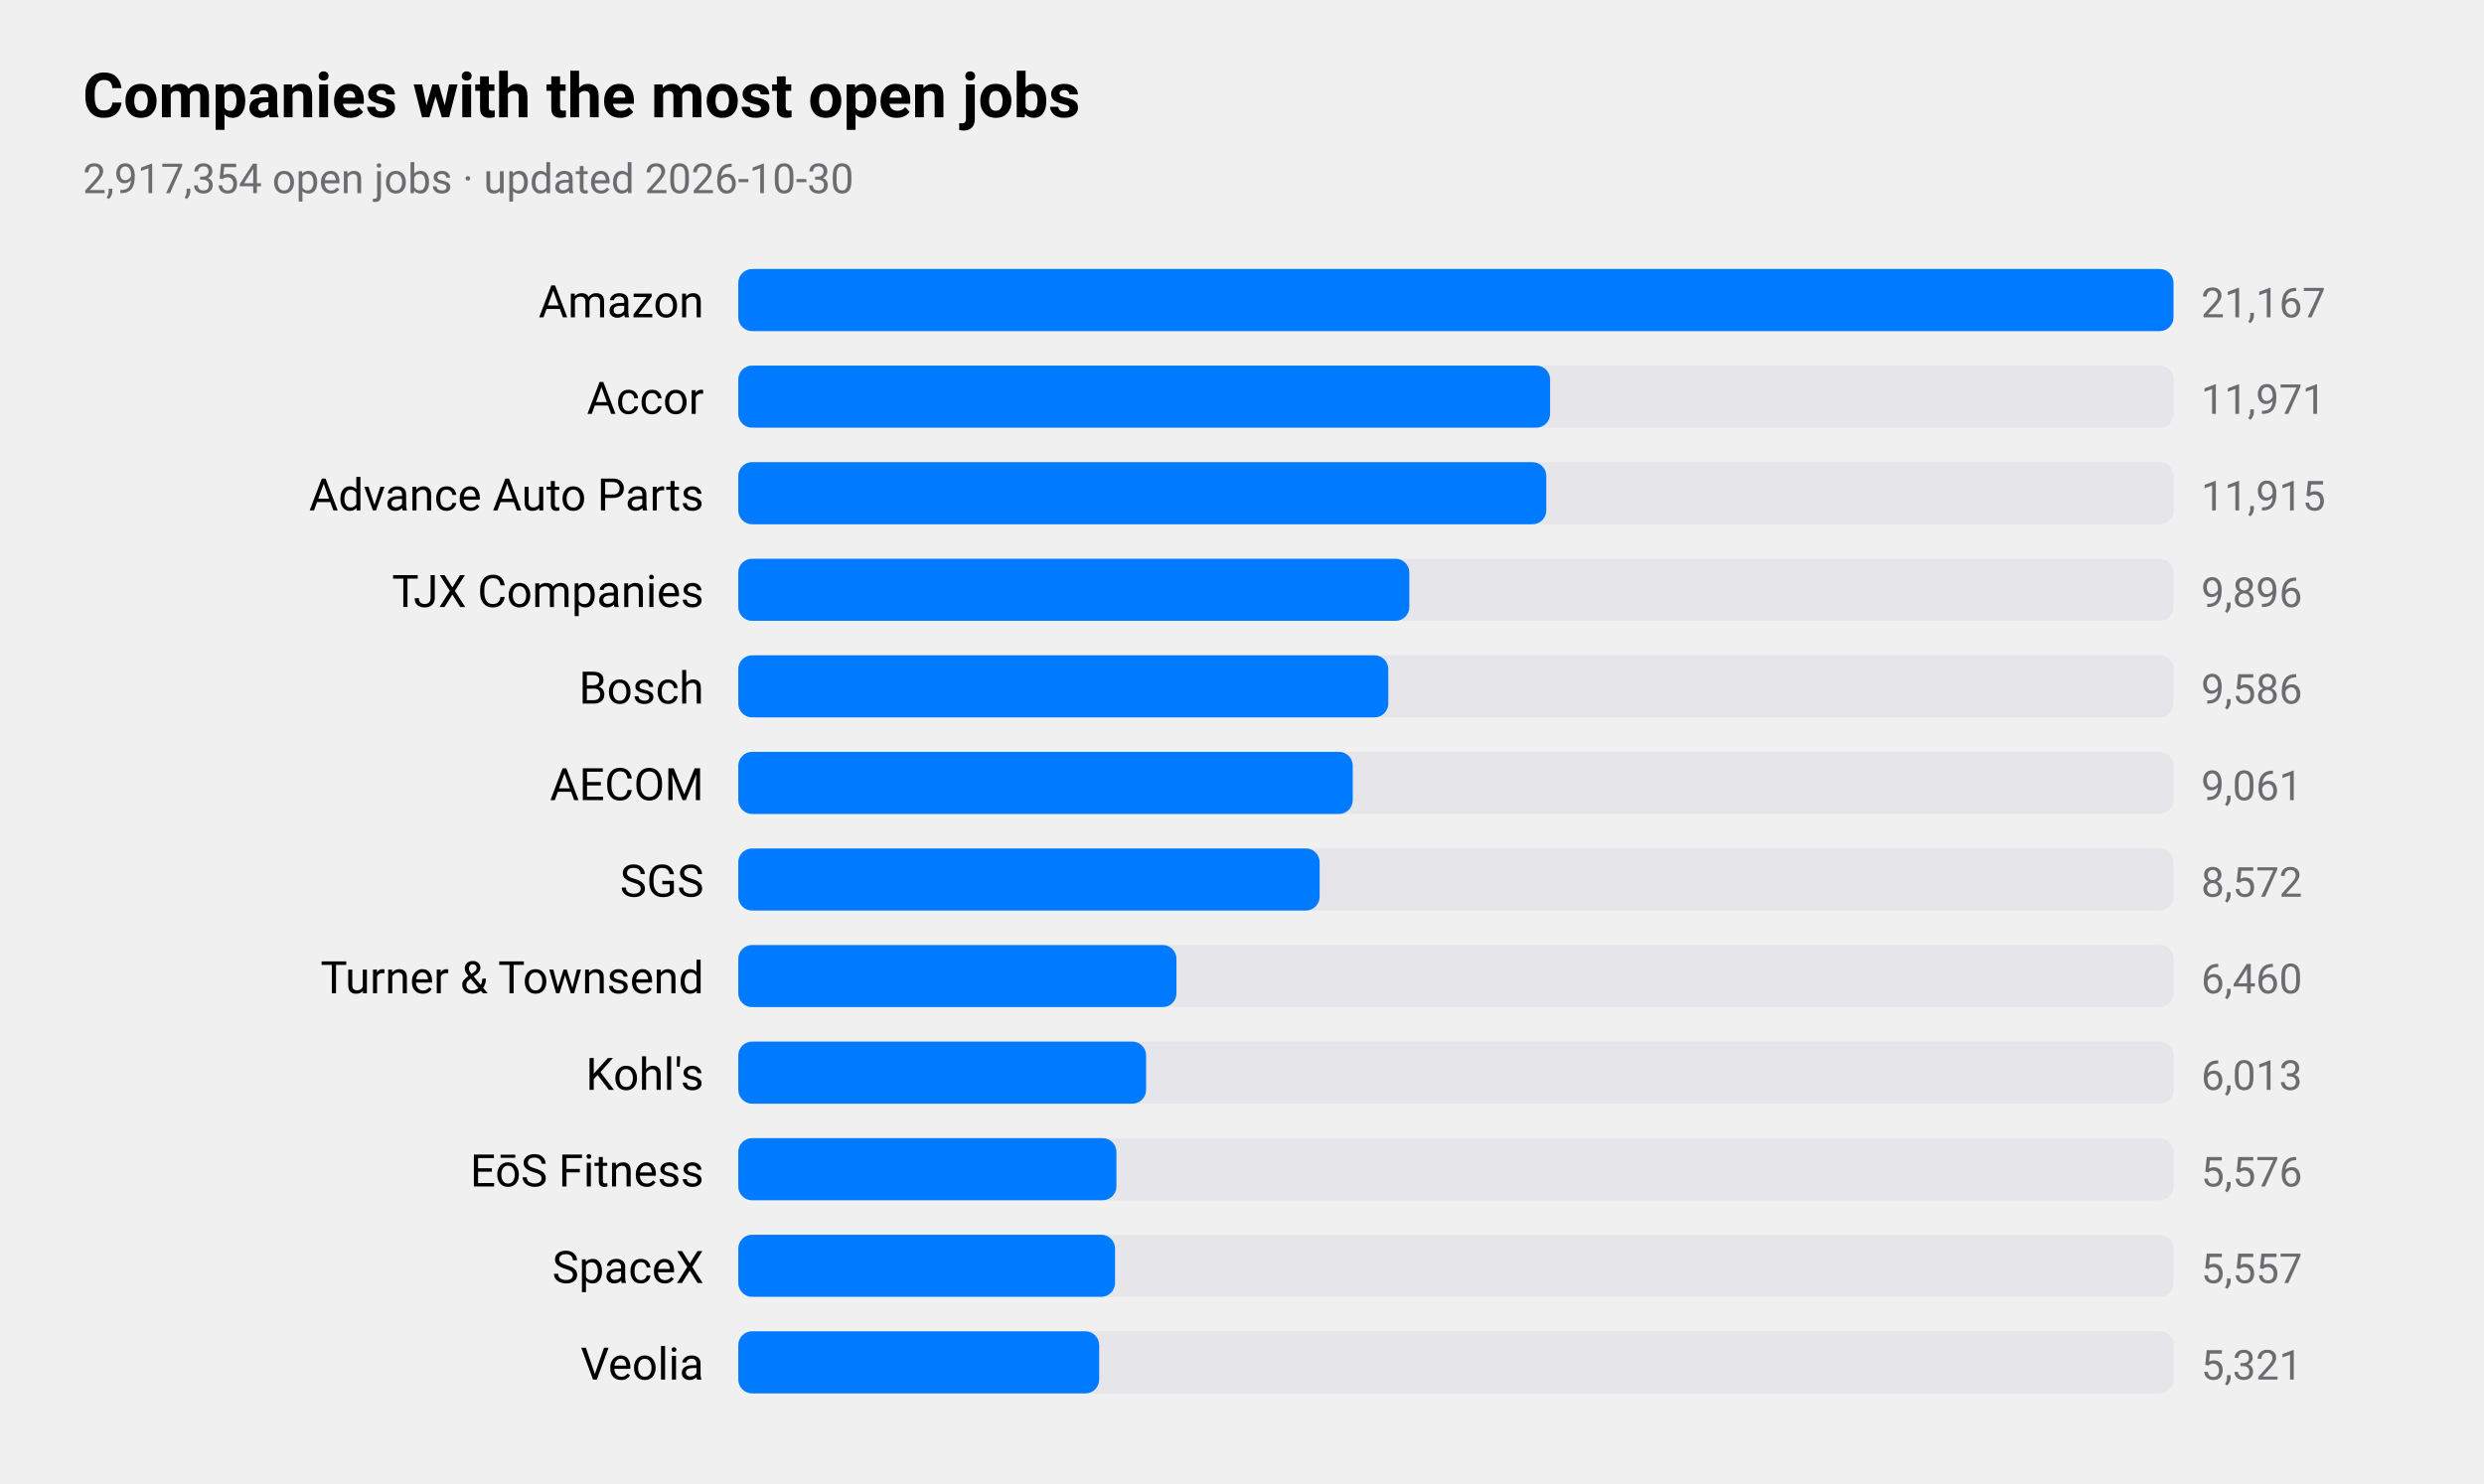
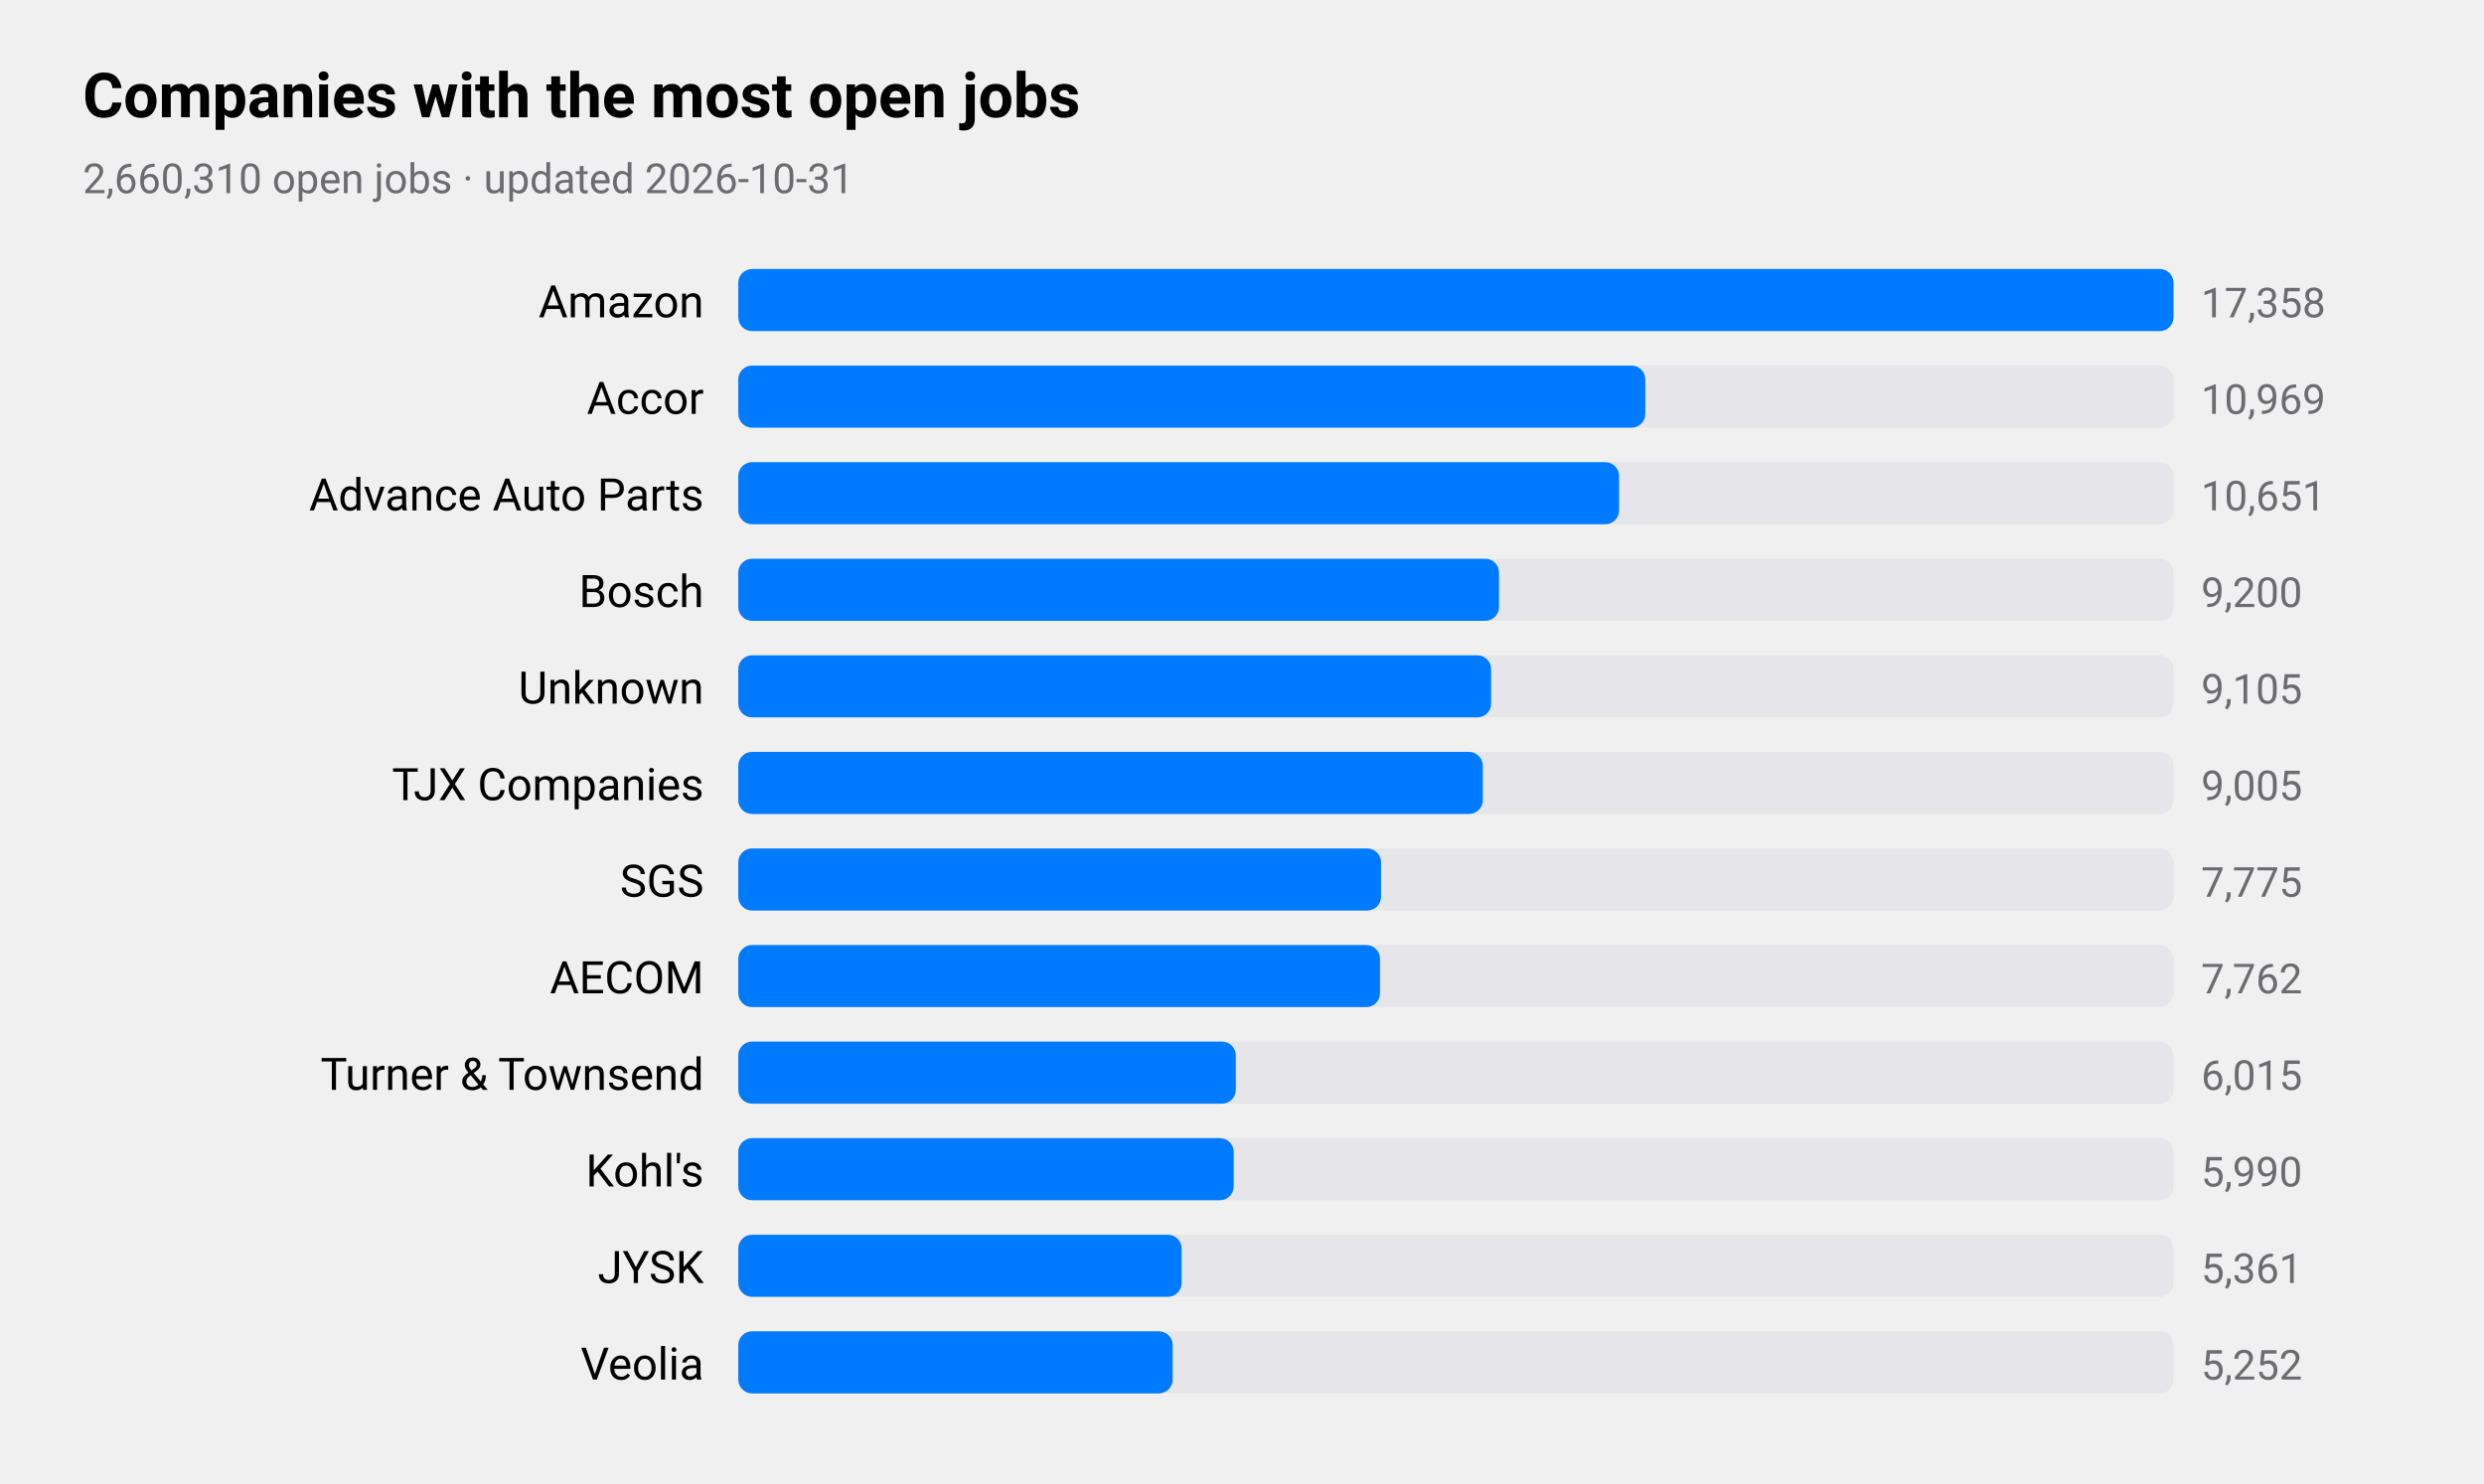
<svg xmlns="http://www.w3.org/2000/svg" viewBox="0 0 720 430" width="720" height="430" role="img" aria-label="Companies with the most open jobs">
  <style>
text{font-family:-apple-system,BlinkMacSystemFont,"SF Pro Text","Helvetica Neue","Segoe UI",Roboto,sans-serif;fill:#000}
.sub,.val,.axis{fill:#6c6c70}.bar{fill:#007aff}.track{fill:#e5e5ea}.grid{stroke:#d1d1d6}
.l1{fill:none;stroke:#007aff;stroke-width:2.5}.d1{fill:#007aff}.l2{fill:none;stroke:#ff9500;stroke-width:2.5}.d2{fill:#ff9500}
.l3{fill:none;stroke:#34c759;stroke-width:2.5}.d3{fill:#34c759}.l4{fill:none;stroke:#af52de;stroke-width:2.5}.d4{fill:#af52de}
.l5{fill:none;stroke:#ff3b30;stroke-width:2.5}.d5{fill:#ff3b30}.l6{fill:none;stroke:#00b8d4;stroke-width:2.5}.d6{fill:#00b8d4}
@media(prefers-color-scheme:dark){text{fill:#fff}.sub,.val,.axis{fill:#98989d}.bar{fill:#0a84ff}.track{fill:#2c2c2e}.grid{stroke:#38383a}
.l1{stroke:#0a84ff}.d1{fill:#0a84ff}.l2{stroke:#ff9f0a}.d2{fill:#ff9f0a}
.l3{stroke:#30d158}.d3{fill:#30d158}.l4{stroke:#bf5af2}.d4{fill:#bf5af2}.l5{stroke:#ff453a}.d5{fill:#ff453a}.l6{stroke:#40cbe0}.d6{fill:#40cbe0}}
</style>
  <text x="24" y="34" font-size="18" font-weight="600">Companies with the most open jobs</text>
-   <text class="sub" x="24" y="56" font-size="12">2,917,354 open jobs · updated 2026-10-30</text>
+   <text class="sub" x="24" y="56" font-size="12">2,660,310 open jobs · updated 2026-10-31</text>
  <text x="204" y="92" font-size="13" text-anchor="end">Amazon</text>
  <rect class="track" x="214" y="78" width="416" height="18" rx="4" />
  <rect class="bar" x="214" y="78" width="416.0" height="18" rx="4" />
-   <text class="val" x="638" y="92" font-size="12">21,167</text>
+   <text class="val" x="638" y="92" font-size="12">17,358</text>
  <text x="204" y="120" font-size="13" text-anchor="end">Accor</text>
  <rect class="track" x="214" y="106" width="416" height="18" rx="4" />
-   <rect class="bar" x="214" y="106" width="235.3" height="18" rx="4" />
-   <text class="val" x="638" y="120" font-size="12">11,971</text>
+   <rect class="bar" x="214" y="106" width="262.9" height="18" rx="4" />
+   <text class="val" x="638" y="120" font-size="12">10,969</text>
  <text x="204" y="148" font-size="13" text-anchor="end">Advance Auto Parts</text>
  <rect class="track" x="214" y="134" width="416" height="18" rx="4" />
-   <rect class="bar" x="214" y="134" width="234.2" height="18" rx="4" />
-   <text class="val" x="638" y="148" font-size="12">11,915</text>
-   <text x="204" y="176" font-size="13" text-anchor="end">TJX Companies</text>
+   <rect class="bar" x="214" y="134" width="255.3" height="18" rx="4" />
+   <text class="val" x="638" y="148" font-size="12">10,651</text>
+   <text x="204" y="176" font-size="13" text-anchor="end">Bosch</text>
  <rect class="track" x="214" y="162" width="416" height="18" rx="4" />
-   <rect class="bar" x="214" y="162" width="194.5" height="18" rx="4" />
-   <text class="val" x="638" y="176" font-size="12">9,896</text>
-   <text x="204" y="204" font-size="13" text-anchor="end">Bosch</text>
+   <rect class="bar" x="214" y="162" width="220.5" height="18" rx="4" />
+   <text class="val" x="638" y="176" font-size="12">9,200</text>
+   <text x="204" y="204" font-size="13" text-anchor="end">Unknown</text>
  <rect class="track" x="214" y="190" width="416" height="18" rx="4" />
-   <rect class="bar" x="214" y="190" width="188.4" height="18" rx="4" />
-   <text class="val" x="638" y="204" font-size="12">9,586</text>
-   <text x="204" y="232" font-size="13" text-anchor="end">AECOM</text>
+   <rect class="bar" x="214" y="190" width="218.2" height="18" rx="4" />
+   <text class="val" x="638" y="204" font-size="12">9,105</text>
+   <text x="204" y="232" font-size="13" text-anchor="end">TJX Companies</text>
  <rect class="track" x="214" y="218" width="416" height="18" rx="4" />
-   <rect class="bar" x="214" y="218" width="178.1" height="18" rx="4" />
-   <text class="val" x="638" y="232" font-size="12">9,061</text>
+   <rect class="bar" x="214" y="218" width="215.8" height="18" rx="4" />
+   <text class="val" x="638" y="232" font-size="12">9,005</text>
  <text x="204" y="260" font-size="13" text-anchor="end">SGS</text>
  <rect class="track" x="214" y="246" width="416" height="18" rx="4" />
-   <rect class="bar" x="214" y="246" width="168.5" height="18" rx="4" />
-   <text class="val" x="638" y="260" font-size="12">8,572</text>
-   <text x="204" y="288" font-size="13" text-anchor="end">Turner &amp; Townsend</text>
+   <rect class="bar" x="214" y="246" width="186.3" height="18" rx="4" />
+   <text class="val" x="638" y="260" font-size="12">7,775</text>
+   <text x="204" y="288" font-size="13" text-anchor="end">AECOM</text>
  <rect class="track" x="214" y="274" width="416" height="18" rx="4" />
-   <rect class="bar" x="214" y="274" width="127.0" height="18" rx="4" />
-   <text class="val" x="638" y="288" font-size="12">6,460</text>
-   <text x="204" y="316" font-size="13" text-anchor="end">Kohl's</text>
+   <rect class="bar" x="214" y="274" width="186.0" height="18" rx="4" />
+   <text class="val" x="638" y="288" font-size="12">7,762</text>
+   <text x="204" y="316" font-size="13" text-anchor="end">Turner &amp; Townsend</text>
  <rect class="track" x="214" y="302" width="416" height="18" rx="4" />
-   <rect class="bar" x="214" y="302" width="118.2" height="18" rx="4" />
-   <text class="val" x="638" y="316" font-size="12">6,013</text>
-   <text x="204" y="344" font-size="13" text-anchor="end">EōS Fitness</text>
+   <rect class="bar" x="214" y="302" width="144.2" height="18" rx="4" />
+   <text class="val" x="638" y="316" font-size="12">6,015</text>
+   <text x="204" y="344" font-size="13" text-anchor="end">Kohl's</text>
  <rect class="track" x="214" y="330" width="416" height="18" rx="4" />
-   <rect class="bar" x="214" y="330" width="109.6" height="18" rx="4" />
-   <text class="val" x="638" y="344" font-size="12">5,576</text>
-   <text x="204" y="372" font-size="13" text-anchor="end">SpaceX</text>
+   <rect class="bar" x="214" y="330" width="143.6" height="18" rx="4" />
+   <text class="val" x="638" y="344" font-size="12">5,990</text>
+   <text x="204" y="372" font-size="13" text-anchor="end">JYSK</text>
  <rect class="track" x="214" y="358" width="416" height="18" rx="4" />
-   <rect class="bar" x="214" y="358" width="109.2" height="18" rx="4" />
-   <text class="val" x="638" y="372" font-size="12">5,557</text>
+   <rect class="bar" x="214" y="358" width="128.5" height="18" rx="4" />
+   <text class="val" x="638" y="372" font-size="12">5,361</text>
  <text x="204" y="400" font-size="13" text-anchor="end">Veolia</text>
  <rect class="track" x="214" y="386" width="416" height="18" rx="4" />
-   <rect class="bar" x="214" y="386" width="104.6" height="18" rx="4" />
-   <text class="val" x="638" y="400" font-size="12">5,321</text>
+   <rect class="bar" x="214" y="386" width="125.9" height="18" rx="4" />
+   <text class="val" x="638" y="400" font-size="12">5,252</text>
</svg>
